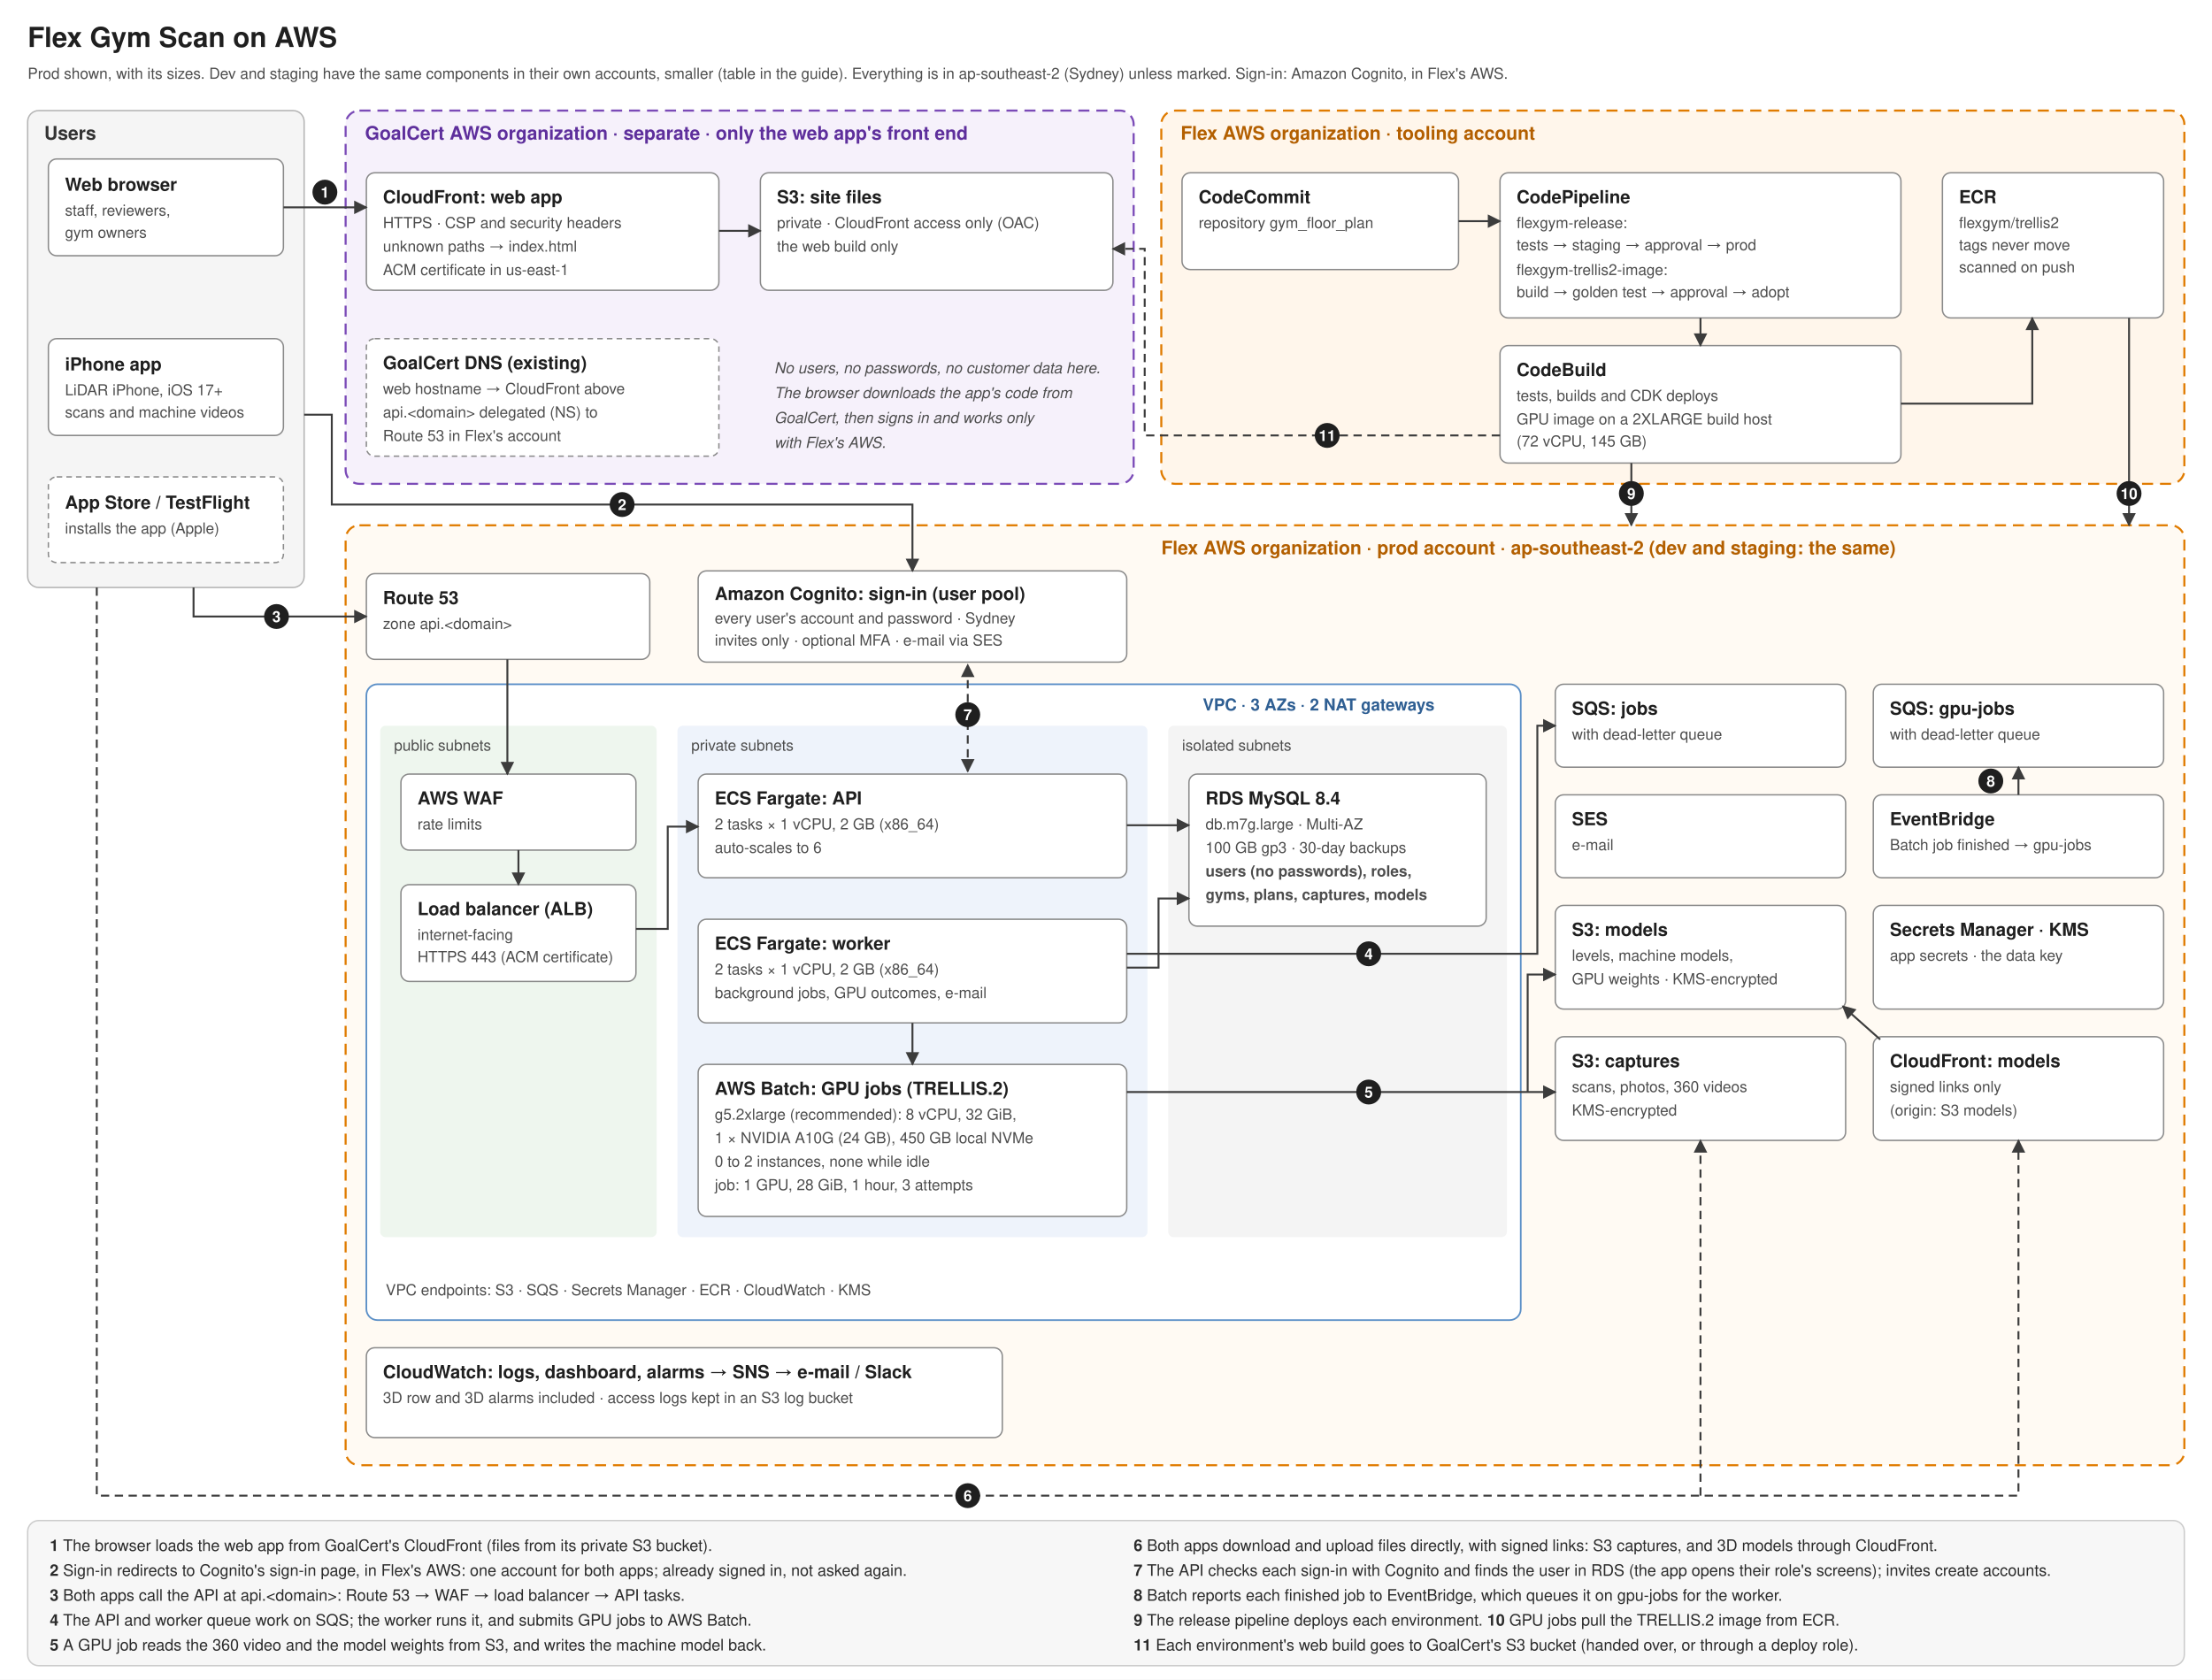
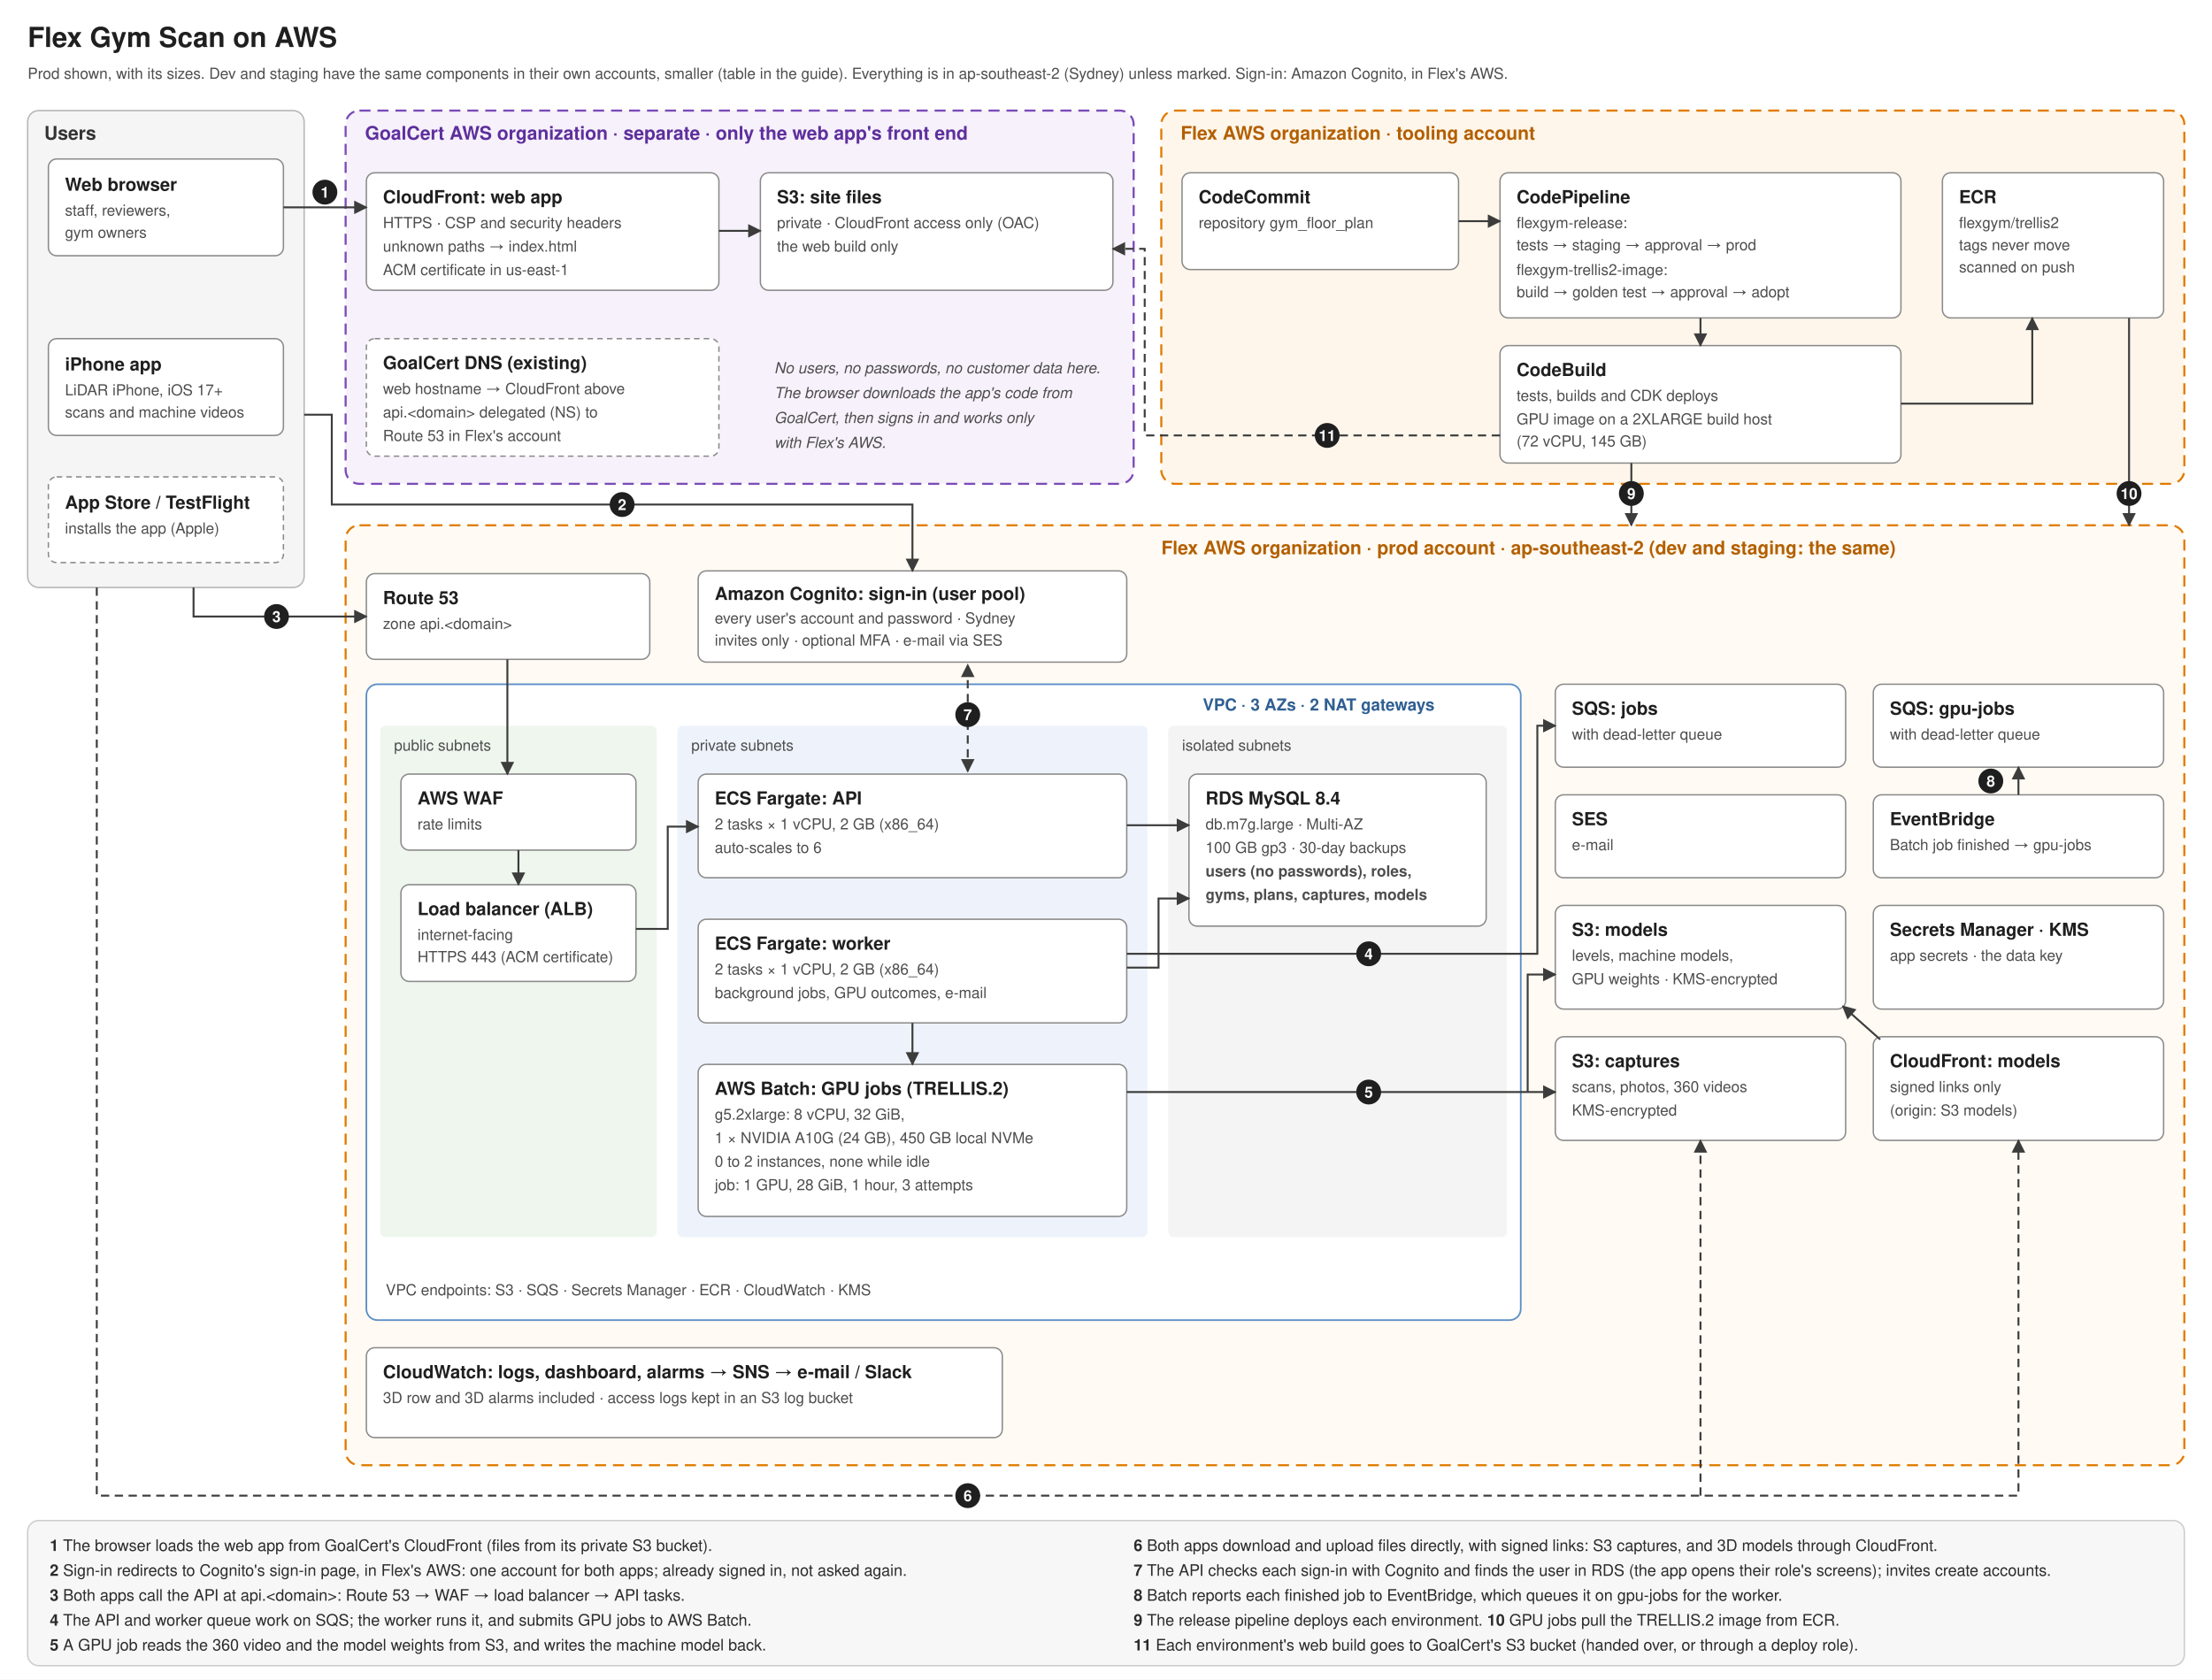
<svg xmlns="http://www.w3.org/2000/svg" width="1600" height="1215" viewBox="0 0 1600 1215" font-family="Segoe UI, Helvetica, Arial, sans-serif">
  <defs>
    <marker id="arrow" viewBox="0 0 10 10" refX="9" refY="5" markerWidth="7" markerHeight="7" orient="auto-start-reverse">
      <path d="M0,0 L10,5 L0,10 z" fill="#3c3c3c" />
    </marker>
    <style>
      .title { font-size: 13px; font-weight: 600; fill: #1f1f1f; }
      .text { font-size: 11px; fill: #4d4d4d; }
      .org { font-size: 13.5px; font-weight: 700; }
      .box { fill: #ffffff; stroke: #8a8a8a; stroke-width: 1; }
      .flow { fill: none; stroke: #3c3c3c; stroke-width: 1.4; marker-end: url(#arrow); }
      .flow.dashed { stroke-dasharray: 6 4; }
      .badge { fill: #1f1f1f; }
      .badge-text { font-size: 11px; font-weight: 700; fill: #ffffff; text-anchor: middle; }
      .legend { font-size: 11.5px; fill: #2b2b2b; }
    </style>
  </defs>
  <rect x="0" y="0" width="1600" height="1215" fill="#ffffff" />
  <text x="20" y="34" font-size="20" font-weight="700" fill="#1f1f1f">Flex Gym Scan on AWS</text>
  <text x="20" y="57" class="text" font-size="12">Prod shown, with its sizes. Dev and staging have the same components in their own accounts, smaller (table in the guide). Everything is in ap-southeast-2 (Sydney) unless marked. Sign-in: Amazon Cognito, in Flex's AWS.</text>
  <rect x="20" y="80" width="200" height="345" rx="8" fill="#f5f5f5" stroke="#b5b5b5" />
  <text x="32" y="101" class="org" fill="#333333">Users</text>
  <rect x="35" y="115" width="170" height="70" rx="6" class="box" />
  <text x="47" y="138" class="title">Web browser</text>
  <text x="47" y="156" class="text">staff, reviewers,</text>
  <text x="47" y="172" class="text">gym owners</text>
  <rect x="35" y="245" width="170" height="70" rx="6" class="box" />
  <text x="47" y="268" class="title">iPhone app</text>
  <text x="47" y="286" class="text">LiDAR iPhone, iOS 17+</text>
  <text x="47" y="302" class="text">scans and machine videos</text>
  <rect x="35" y="345" width="170" height="62" rx="6" class="box" stroke-dasharray="4 3" />
  <text x="47" y="368" class="title">App Store / TestFlight</text>
  <text x="47" y="386" class="text">installs the app (Apple)</text>
  <rect x="250" y="80" width="570" height="270" rx="10" fill="#f6f1fb" stroke="#7b4bb7" stroke-width="1.5" stroke-dasharray="8 5" />
  <text x="264" y="101" class="org" fill="#5e2f9c">GoalCert AWS organization · separate · only the web app's front end</text>
  <rect x="265" y="125" width="255" height="85" rx="6" class="box" />
  <text x="277" y="147" class="title">CloudFront: web app</text>
  <text x="277" y="165" class="text">HTTPS · CSP and security headers</text>
  <text x="277" y="182" class="text">unknown paths → index.html</text>
  <text x="277" y="199" class="text">ACM certificate in us-east-1</text>
  <rect x="550" y="125" width="255" height="85" rx="6" class="box" />
  <text x="562" y="147" class="title">S3: site files</text>
  <text x="562" y="165" class="text">private · CloudFront access only (OAC)</text>
  <text x="562" y="182" class="text">the web build only</text>
  <rect x="265" y="245" width="255" height="85" rx="6" class="box" stroke-dasharray="4 3" />
  <text x="277" y="267" class="title">GoalCert DNS (existing)</text>
  <text x="277" y="285" class="text">web hostname → CloudFront above</text>
  <text x="277" y="302" class="text">api.&lt;domain&gt; delegated (NS) to</text>
  <text x="277" y="319" class="text">Route 53 in Flex's account</text>
  <text x="560" y="270" class="text" font-style="italic" fill="#5e2f9c">No users, no passwords, no customer data here.</text>
  <text x="560" y="288" class="text" font-style="italic" fill="#5e2f9c">The browser downloads the app's code from</text>
  <text x="560" y="306" class="text" font-style="italic" fill="#5e2f9c">GoalCert, then signs in and works only</text>
  <text x="560" y="324" class="text" font-style="italic" fill="#5e2f9c">with Flex's AWS.</text>
  <path class="flow" d="M520,167 L550,167" />
  <rect x="840" y="80" width="740" height="270" rx="10" fill="#fff6eb" stroke="#e07b00" stroke-width="1.5" stroke-dasharray="8 5" />
  <text x="854" y="101" class="org" fill="#b35f00">Flex AWS organization · tooling account</text>
  <rect x="855" y="125" width="200" height="70" rx="6" class="box" />
  <text x="867" y="147" class="title">CodeCommit</text>
  <text x="867" y="165" class="text">repository gym_floor_plan</text>
  <rect x="1085" y="125" width="290" height="105" rx="6" class="box" />
  <text x="1097" y="147" class="title">CodePipeline</text>
  <text x="1097" y="165" class="text">flexgym-release:</text>
  <text x="1097" y="181" class="text">tests → staging → approval → prod</text>
  <text x="1097" y="199" class="text">flexgym-trellis2-image:</text>
  <text x="1097" y="215" class="text">build → golden test → approval → adopt</text>
  <rect x="1085" y="250" width="290" height="85" rx="6" class="box" />
  <text x="1097" y="272" class="title">CodeBuild</text>
  <text x="1097" y="290" class="text">tests, builds and CDK deploys</text>
  <text x="1097" y="307" class="text">GPU image on a 2XLARGE build host</text>
  <text x="1097" y="323" class="text">(72 vCPU, 145 GB)</text>
  <rect x="1405" y="125" width="160" height="105" rx="6" class="box" />
  <text x="1417" y="147" class="title">ECR</text>
  <text x="1417" y="165" class="text">flexgym/trellis2</text>
  <text x="1417" y="181" class="text">tags never move</text>
  <text x="1417" y="197" class="text">scanned on push</text>
  <path class="flow" d="M1055,160 L1085,160" />
  <path class="flow" d="M1230,230 L1230,250" />
  <path class="flow" d="M1375,292 L1470,292 L1470,230" />
  <rect x="250" y="380" width="1330" height="680" rx="10" fill="#fffaf3" stroke="#e07b00" stroke-width="1.5" stroke-dasharray="8 5" />
  <text x="840" y="401" class="org" fill="#b35f00">Flex AWS organization · prod account · ap-southeast-2 (dev and staging: the same)</text>
  <rect x="265" y="415" width="205" height="62" rx="6" class="box" />
  <text x="277" y="437" class="title">Route 53</text>
  <text x="277" y="455" class="text">zone api.&lt;domain&gt;</text>
  <rect x="505" y="413" width="310" height="66" rx="6" class="box" stroke="#b35f00" stroke-width="1.4" />
  <text x="517" y="434" class="title">Amazon Cognito: sign-in (user pool)</text>
  <text x="517" y="451" class="text">every user's account and password · Sydney</text>
  <text x="517" y="467" class="text">invites only · optional MFA · e-mail via SES</text>
  <rect x="265" y="495" width="835" height="460" rx="8" fill="#ffffff" stroke="#5b8fc7" stroke-width="1.2" />
  <text x="870" y="514" font-size="12" font-weight="700" fill="#2f5f93">VPC · 3 AZs · 2 NAT gateways</text>
  <rect x="275" y="525" width="200" height="370" rx="4" fill="#eef6ee" />
  <text x="285" y="543" class="text" fill="#4f7a4f">public subnets</text>
  <rect x="490" y="525" width="340" height="370" rx="4" fill="#eef3fb" />
  <text x="500" y="543" class="text" fill="#47689a">private subnets</text>
  <rect x="845" y="525" width="245" height="370" rx="4" fill="#f4f4f4" />
  <text x="855" y="543" class="text" fill="#666666">isolated subnets</text>
  <rect x="290" y="560" width="170" height="55" rx="6" class="box" />
  <text x="302" y="582" class="title">AWS WAF</text>
  <text x="302" y="600" class="text">rate limits</text>
  <rect x="290" y="640" width="170" height="70" rx="6" class="box" />
  <text x="302" y="662" class="title">Load balancer (ALB)</text>
  <text x="302" y="680" class="text">internet-facing</text>
  <text x="302" y="696" class="text">HTTPS 443 (ACM certificate)</text>
  <rect x="505" y="560" width="310" height="75" rx="6" class="box" />
  <text x="517" y="582" class="title">ECS Fargate: API</text>
  <text x="517" y="600" class="text">2 tasks × 1 vCPU, 2 GB (x86_64)</text>
  <text x="517" y="617" class="text">auto-scales to 6</text>
  <rect x="505" y="665" width="310" height="75" rx="6" class="box" />
  <text x="517" y="687" class="title">ECS Fargate: worker</text>
  <text x="517" y="705" class="text">2 tasks × 1 vCPU, 2 GB (x86_64)</text>
  <text x="517" y="722" class="text">background jobs, GPU outcomes, e-mail</text>
  <rect x="505" y="770" width="310" height="110" rx="6" class="box" />
  <text x="517" y="792" class="title">AWS Batch: GPU jobs (TRELLIS.2)</text>
-   <text x="517" y="810" class="text">g5.2xlarge (recommended): 8 vCPU, 32 GiB,</text>
+   <text x="517" y="810" class="text">g5.2xlarge: 8 vCPU, 32 GiB,</text>
  <text x="517" y="827" class="text">1 × NVIDIA A10G (24 GB), 450 GB local NVMe</text>
  <text x="517" y="844" class="text">0 to 2 instances, none while idle</text>
  <text x="517" y="861" class="text">job: 1 GPU, 28 GiB, 1 hour, 3 attempts</text>
  <rect x="860" y="560" width="215" height="110" rx="6" class="box" />
  <text x="872" y="582" class="title">RDS MySQL 8.4</text>
  <text x="872" y="600" class="text">db.m7g.large · Multi-AZ</text>
  <text x="872" y="617" class="text">100 GB gp3 · 30-day backups</text>
  <text x="872" y="634" class="text" font-weight="700">users (no passwords), roles,</text>
  <text x="872" y="651" class="text" font-weight="700">gyms, plans, captures, models</text>
  <text x="279" y="937" class="text">VPC endpoints: S3 · SQS · Secrets Manager · ECR · CloudWatch · KMS</text>
  <rect x="1125" y="495" width="210" height="60" rx="6" class="box" />
  <text x="1137" y="517" class="title">SQS: jobs</text>
  <text x="1137" y="535" class="text">with dead-letter queue</text>
  <rect x="1355" y="495" width="210" height="60" rx="6" class="box" />
  <text x="1367" y="517" class="title">SQS: gpu-jobs</text>
  <text x="1367" y="535" class="text">with dead-letter queue</text>
  <rect x="1125" y="575" width="210" height="60" rx="6" class="box" />
  <text x="1137" y="597" class="title">SES</text>
  <text x="1137" y="615" class="text">e-mail</text>
  <rect x="1355" y="575" width="210" height="60" rx="6" class="box" />
  <text x="1367" y="597" class="title">EventBridge</text>
  <text x="1367" y="615" class="text">Batch job finished → gpu-jobs</text>
  <rect x="1125" y="655" width="210" height="75" rx="6" class="box" />
  <text x="1137" y="677" class="title">S3: models</text>
  <text x="1137" y="695" class="text">levels, machine models,</text>
  <text x="1137" y="712" class="text">GPU weights · KMS-encrypted</text>
  <rect x="1355" y="655" width="210" height="75" rx="6" class="box" />
  <text x="1367" y="677" class="title">Secrets Manager · KMS</text>
  <text x="1367" y="695" class="text">app secrets · the data key</text>
  <rect x="1125" y="750" width="210" height="75" rx="6" class="box" />
  <text x="1137" y="772" class="title">S3: captures</text>
  <text x="1137" y="790" class="text">scans, photos, 360 videos</text>
  <text x="1137" y="807" class="text">KMS-encrypted</text>
  <rect x="1355" y="750" width="210" height="75" rx="6" class="box" />
  <text x="1367" y="772" class="title">CloudFront: models</text>
  <text x="1367" y="790" class="text">signed links only</text>
  <text x="1367" y="807" class="text">(origin: S3 models)</text>
  <rect x="265" y="975" width="460" height="65" rx="6" class="box" />
  <text x="277" y="997" class="title">CloudWatch: logs, dashboard, alarms → SNS → e-mail / Slack</text>
  <text x="277" y="1015" class="text">3D row and 3D alarms included · access logs kept in an S3 log bucket</text>
  <path class="flow" d="M367,477 L367,560" />
  <path class="flow" d="M375,615 L375,640" />
  <path class="flow" d="M460,672 L483,672 L483,598 L505,598" />
  <path class="flow" d="M815,597 L860,597" />
  <path class="flow" d="M815,700 L838,700 L838,650 L860,650" />
  <path class="flow" d="M660,740 L660,770" />
  <path class="flow" d="M815,690 L1112,690 L1112,525 L1125,525" />
  <path class="flow" d="M815,790 L1125,790" />
  <path class="flow" d="M1105,790 L1105,705 L1125,705" />
  <path class="flow" d="M1460,575 L1460,555" />
  <path class="flow" d="M1360,752 L1333,728" />
  <path class="flow" d="M205,150 L265,150" />
  <path class="flow" d="M220,300 L240,300 L240,365 L660,365 L660,413" />
  <path class="flow" d="M140,425 L140,446 L265,446" />
  <path class="flow dashed" d="M70,425 L70,1082 L1460,1082 L1460,825" />
  <path class="flow dashed" d="M1230,1082 L1230,825" />
  <path class="flow dashed" d="M700,558 L700,481" marker-start="url(#arrow)" />
  <path class="flow" d="M1180,335 L1180,380" />
  <path class="flow" d="M1540,230 L1540,380" />
  <path class="flow dashed" d="M1085,315 L828,315 L828,180 L805,180" />
  <g>
    <circle cx="235" cy="139" r="9" class="badge" />
    <text x="235" y="143" class="badge-text">1</text>
    <circle cx="450" cy="365" r="9" class="badge" />
    <text x="450" y="369" class="badge-text">2</text>
    <circle cx="200" cy="446" r="9" class="badge" />
    <text x="200" y="450" class="badge-text">3</text>
    <circle cx="990" cy="690" r="9" class="badge" />
    <text x="990" y="694" class="badge-text">4</text>
    <circle cx="990" cy="790" r="9" class="badge" />
    <text x="990" y="794" class="badge-text">5</text>
    <circle cx="700" cy="1082" r="9" class="badge" />
    <text x="700" y="1086" class="badge-text">6</text>
    <circle cx="700" cy="517" r="9" class="badge" />
    <text x="700" y="521" class="badge-text">7</text>
    <circle cx="1440" cy="565" r="9" class="badge" />
    <text x="1440" y="569" class="badge-text">8</text>
    <circle cx="1180" cy="357" r="9" class="badge" />
    <text x="1180" y="361" class="badge-text">9</text>
    <circle cx="1540" cy="357" r="9" class="badge" />
    <text x="1540" y="361" class="badge-text">10</text>
    <circle cx="960" cy="315" r="9" class="badge" />
    <text x="960" y="319" class="badge-text">11</text>
  </g>
  <rect x="20" y="1100" width="1560" height="105" rx="8" fill="#f7f7f7" stroke="#cccccc" />
  <text x="36" y="1122" class="legend">
    <tspan font-weight="700">1</tspan>  The browser loads the web app from GoalCert's CloudFront (files from its private S3 bucket).</text>
  <text x="36" y="1140" class="legend">
    <tspan font-weight="700">2</tspan>  Sign-in redirects to Cognito's sign-in page, in Flex's AWS: one account for both apps; already signed in, not asked again.</text>
  <text x="36" y="1158" class="legend">
    <tspan font-weight="700">3</tspan>  Both apps call the API at api.&lt;domain&gt;: Route 53 → WAF → load balancer → API tasks.</text>
  <text x="36" y="1176" class="legend">
    <tspan font-weight="700">4</tspan>  The API and worker queue work on SQS; the worker runs it, and submits GPU jobs to AWS Batch.</text>
  <text x="36" y="1194" class="legend">
    <tspan font-weight="700">5</tspan>  A GPU job reads the 360 video and the model weights from S3, and writes the machine model back.</text>
  <text x="820" y="1122" class="legend">
    <tspan font-weight="700">6</tspan>  Both apps download and upload files directly, with signed links: S3 captures, and 3D models through CloudFront.</text>
  <text x="820" y="1140" class="legend">
    <tspan font-weight="700">7</tspan>  The API checks each sign-in with Cognito and finds the user in RDS (the app opens their role's screens); invites create accounts.</text>
  <text x="820" y="1158" class="legend">
    <tspan font-weight="700">8</tspan>  Batch reports each finished job to EventBridge, which queues it on gpu-jobs for the worker.</text>
  <text x="820" y="1176" class="legend">
    <tspan font-weight="700">9</tspan>  The release pipeline deploys each environment. <tspan font-weight="700">10</tspan>  GPU jobs pull the TRELLIS.2 image from ECR.</text>
  <text x="820" y="1194" class="legend">
    <tspan font-weight="700">11</tspan>  Each environment's web build goes to GoalCert's S3 bucket (handed over, or through a deploy role).</text>
</svg>
